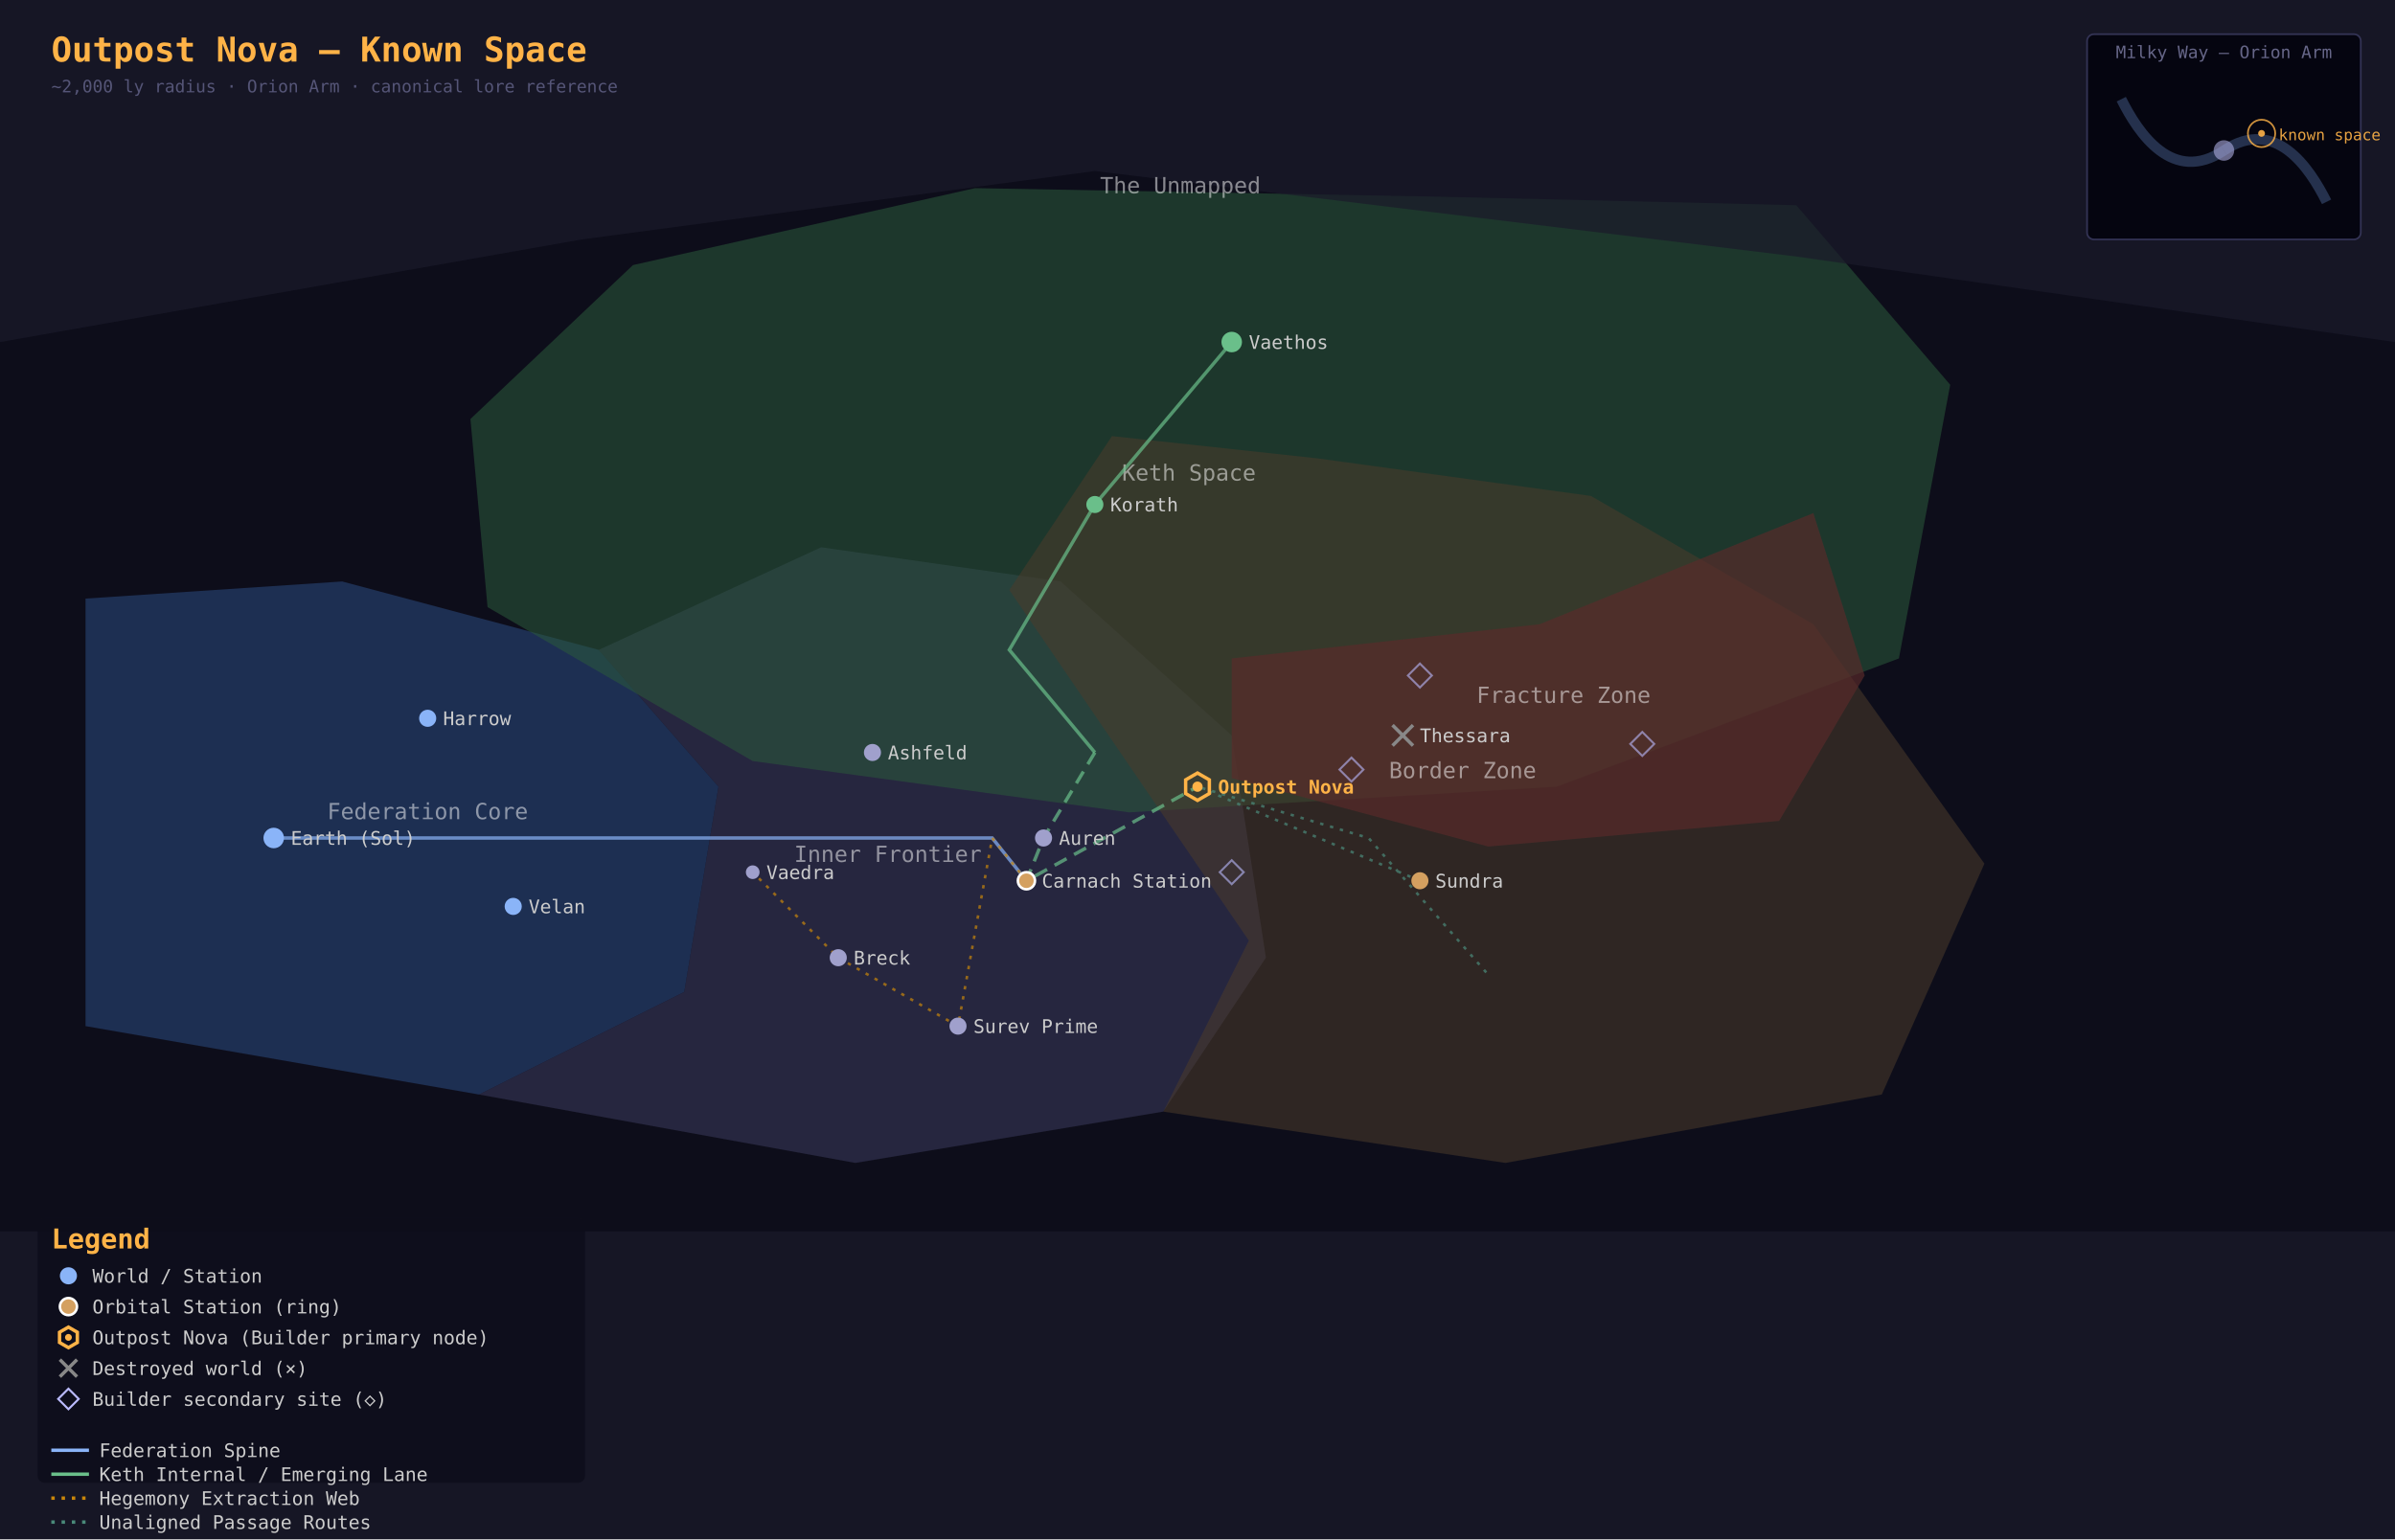
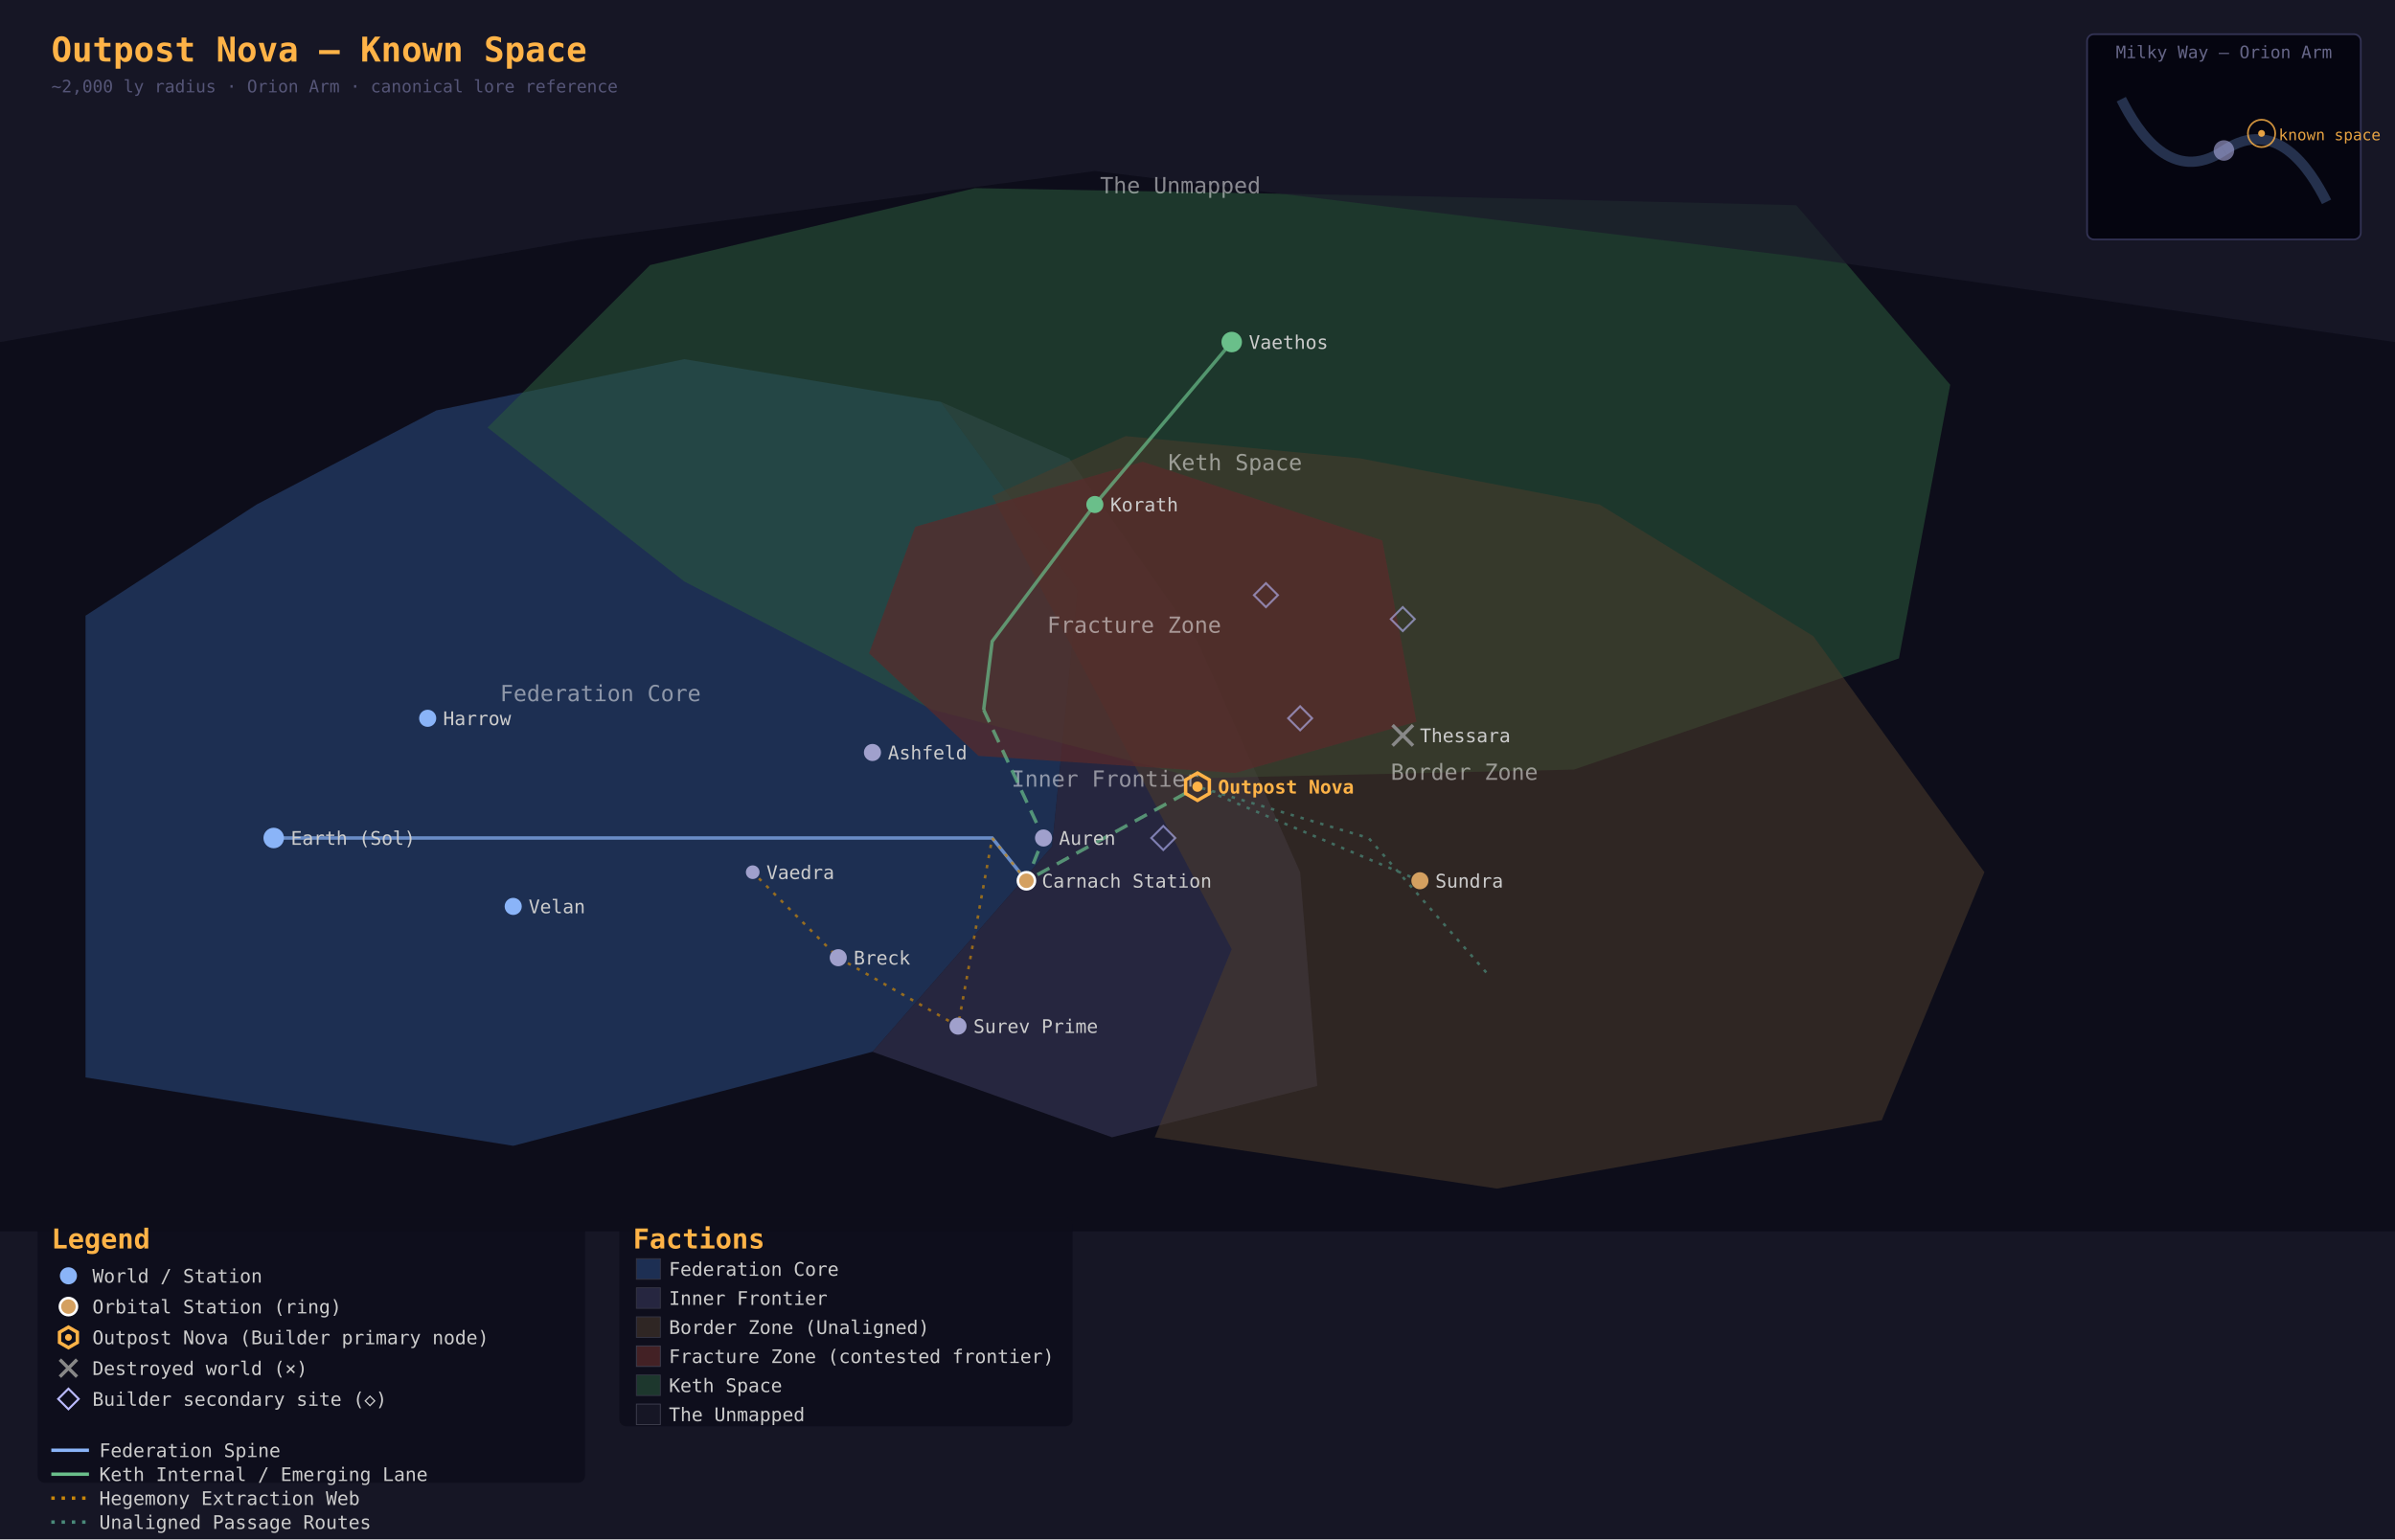
<svg xmlns="http://www.w3.org/2000/svg" width="1400" height="900" viewBox="0 0 1400 900">
  <rect width="1400" height="900" fill="#0d0d1a" />
-   <polygon points="50,350 50,600 280,640 400,580 420,460 350,380 200,340" fill="#2a4a7f" opacity="0.55" stroke="none" />
-   <polygon points="350,380 420,460 400,580 280,640 500,680 680,650 740,560 720,430 620,340 480,320" fill="#3a3a5c" opacity="0.55" stroke="none" />
-   <polygon points="840,115 570,110 370,155 275,245 285,355 440,445 660,475 910,460 1110,385 1140,225 1050,120" fill="#2a5a3a" opacity="0.55" stroke="none" />
-   <polygon points="590,345 730,550 680,650 880,680 1100,640 1160,505 1060,365 930,290 770,268 650,255" fill="#4a3a2a" opacity="0.55" stroke="none" />
-   <polygon points="720,385 900,365 1060,300 1090,395 1040,480 870,495 720,455" fill="#5a2a2a" opacity="0.65" stroke="none" />
+   <polygon points="50,360 50,630 300,670 510,615 615,495 630,345 550,235 400,210 255,240 150,295" fill="#2a4a7f" opacity="0.55" stroke="none" />
+   <polygon points="550,235 630,345 615,495 510,615 650,665 770,635 760,510 700,375 625,268" fill="#3a3a5c" opacity="0.55" stroke="none" />
+   <polygon points="840,115 570,110 380,155 285,250 400,340 545,415 700,455 920,450 1110,385 1140,225 1050,120" fill="#2a5a3a" opacity="0.55" stroke="none" />
+   <polygon points="580,290 720,555 675,665 875,695 1100,655 1160,510 1060,372 935,295 795,268 658,255" fill="#4a3a2a" opacity="0.55" stroke="none" />
+   <polygon points="535,308 668,270 808,316 828,422 722,452 572,442 508,382" fill="#5a2a2a" opacity="0.7" stroke="none" />
  <polygon points="0,0 1400,0 1400,200 1050,150 640,100 340,140 0,200" fill="#1a1a2a" opacity="0.7" stroke="none" />
  <polygon points="0,720 1400,720 1400,900 0,900" fill="#1a1a2a" opacity="0.7" stroke="none" />
-   <text x="250" y="479" text-anchor="middle" font-family="monospace" font-size="13" fill="#ffffff" opacity="0.5">Federation Core</text>
-   <text x="519" y="504" text-anchor="middle" font-family="monospace" font-size="13" fill="#ffffff" opacity="0.5">Inner Frontier</text>
-   <text x="695" y="281" text-anchor="middle" font-family="monospace" font-size="13" fill="#ffffff" opacity="0.5">Keth Space</text>
-   <text x="855" y="455" text-anchor="middle" font-family="monospace" font-size="13" fill="#ffffff" opacity="0.5">Border Zone</text>
-   <text x="914" y="411" text-anchor="middle" font-family="monospace" font-size="13" fill="#ffffff" opacity="0.5">Fracture Zone</text>
+   <text x="351" y="410" text-anchor="middle" font-family="monospace" font-size="13" fill="#ffffff" opacity="0.5">Federation Core</text>
+   <text x="646" y="460" text-anchor="middle" font-family="monospace" font-size="13" fill="#ffffff" opacity="0.5">Inner Frontier</text>
+   <text x="722" y="275" text-anchor="middle" font-family="monospace" font-size="13" fill="#ffffff" opacity="0.5">Keth Space</text>
+   <text x="856" y="456" text-anchor="middle" font-family="monospace" font-size="13" fill="#ffffff" opacity="0.5">Border Zone</text>
+   <text x="663" y="370" text-anchor="middle" font-family="monospace" font-size="13" fill="#ffffff" opacity="0.5">Fracture Zone</text>
  <text x="690" y="113" text-anchor="middle" font-family="monospace" font-size="13" fill="#ffffff" opacity="0.5">The Unmapped</text>
  <polyline points="160,490 300,490 440,490 580,490 600,515" fill="none" stroke="#8ab4f8" stroke-width="2" opacity="0.7" />
-   <polyline points="720,200 640,295 590,380 640,440" fill="none" stroke="#6abf8a" stroke-width="2" opacity="0.7" />
-   <polyline points="640,440 610,490 600,515 700,460" fill="none" stroke="#6abf8a" stroke-width="2" stroke-dasharray="8,5" opacity="0.7" />
+   <polyline points="720,200 640,295 580,375 575,415" fill="none" stroke="#6abf8a" stroke-width="2" opacity="0.7" />
+   <polyline points="575,415 610,490 600,515 700,460" fill="none" stroke="#6abf8a" stroke-width="2" stroke-dasharray="8,5" opacity="0.7" />
  <polyline points="600,515 580,490 560,600 490,560 440,510" fill="none" stroke="#c8860a" stroke-width="1.5" stroke-dasharray="2,4" opacity="0.7" />
  <polyline points="830,515 700,460 800,490 870,570" fill="none" stroke="#4a8a7a" stroke-width="1.5" stroke-dasharray="2,4" opacity="0.7" />
-   <polygon points="720,503 727,510 720,517 713,510" fill="none" stroke="#bbbbff" stroke-width="1.2" opacity="0.6" />
-   <polygon points="790,443 797,450 790,457 783,450" fill="none" stroke="#bbbbff" stroke-width="1.2" opacity="0.6" />
-   <polygon points="830,388 837,395 830,402 823,395" fill="none" stroke="#bbbbff" stroke-width="1.2" opacity="0.6" />
-   <polygon points="960,428 967,435 960,442 953,435" fill="none" stroke="#bbbbff" stroke-width="1.2" opacity="0.6" />
+   <polygon points="680,483 687,490 680,497 673,490" fill="none" stroke="#bbbbff" stroke-width="1.2" opacity="0.6" />
+   <polygon points="760,413 767,420 760,427 753,420" fill="none" stroke="#bbbbff" stroke-width="1.2" opacity="0.6" />
+   <polygon points="740,341 747,348 740,355 733,348" fill="none" stroke="#bbbbff" stroke-width="1.2" opacity="0.6" />
+   <polygon points="820,355 827,362 820,369 813,362" fill="none" stroke="#bbbbff" stroke-width="1.2" opacity="0.6" />
  <circle cx="160" cy="490" r="6" fill="#8ab4f8" stroke="none" stroke-width="0" />
  <text x="170" y="494" font-family="monospace" font-size="11" fill="#cccccc">Earth (Sol)</text>
  <circle cx="250" cy="420" r="5" fill="#8ab4f8" stroke="none" stroke-width="0" />
  <text x="259" y="424" font-family="monospace" font-size="11" fill="#cccccc">Harrow</text>
  <circle cx="300" cy="530" r="5" fill="#8ab4f8" stroke="none" stroke-width="0" />
  <text x="309" y="534" font-family="monospace" font-size="11" fill="#cccccc">Velan</text>
  <circle cx="490" cy="560" r="5" fill="#a0a0cc" stroke="none" stroke-width="0" />
  <text x="499" y="564" font-family="monospace" font-size="11" fill="#cccccc">Breck</text>
  <circle cx="610" cy="490" r="5" fill="#a0a0cc" stroke="none" stroke-width="0" />
  <text x="619" y="494" font-family="monospace" font-size="11" fill="#cccccc">Auren</text>
  <circle cx="560" cy="600" r="5" fill="#a0a0cc" stroke="none" stroke-width="0" />
  <text x="569" y="604" font-family="monospace" font-size="11" fill="#cccccc">Surev Prime</text>
  <circle cx="440" cy="510" r="4" fill="#a0a0cc" stroke="none" stroke-width="0" />
  <text x="448" y="514" font-family="monospace" font-size="11" fill="#cccccc">Vaedra</text>
  <circle cx="510" cy="440" r="5" fill="#a0a0cc" stroke="none" stroke-width="0" />
  <text x="519" y="444" font-family="monospace" font-size="11" fill="#cccccc">Ashfeld</text>
  <circle cx="600" cy="515" r="5" fill="#d4a060" stroke="#ffffff" stroke-width="1.5" />
  <text x="609" y="519" font-family="monospace" font-size="11" fill="#cccccc">Carnach Station</text>
  <circle cx="830" cy="515" r="5" fill="#d4a060" stroke="none" stroke-width="0" />
  <text x="839" y="519" font-family="monospace" font-size="11" fill="#cccccc">Sundra</text>
  <polygon points="706.928,456.0 706.928,464.0 700.0,468.0 693.072,464.0 693.072,456.0 700.0,452.0" fill="none" stroke="#ffb347" stroke-width="2" />
  <circle cx="700" cy="460" r="3" fill="#ffb347" />
  <text x="712" y="464" font-family="monospace" font-size="11" fill="#ffb347" font-weight="bold">Outpost Nova</text>
  <line x1="814" y1="424" x2="826" y2="436" stroke="#888888" stroke-width="2" />
  <line x1="826" y1="424" x2="814" y2="436" stroke="#888888" stroke-width="2" />
  <text x="830" y="434" font-family="monospace" font-size="11" fill="#cccccc">Thessara</text>
  <circle cx="720" cy="200" r="6" fill="#6abf8a" stroke="none" stroke-width="0" />
  <text x="730" y="204" font-family="monospace" font-size="11" fill="#cccccc">Vaethos</text>
  <circle cx="640" cy="295" r="5" fill="#6abf8a" stroke="none" stroke-width="0" />
  <text x="649" y="299" font-family="monospace" font-size="11" fill="#cccccc">Korath</text>
  <rect x="22" y="712" width="320" height="155" fill="#0d0d1a" opacity="0.8" rx="4" />
  <text x="30" y="730" font-family="monospace" fill="#ffb347" font-weight="bold" font-size="16">Legend</text>
  <circle cx="40" cy="746" r="5" fill="#8ab4f8" />
  <text x="54" y="750" font-family="monospace" font-size="11" fill="#cccccc">World / Station</text>
  <circle cx="40" cy="764" r="5" fill="#d4a060" stroke="#ffffff" stroke-width="1.5" />
  <text x="54" y="768" font-family="monospace" font-size="11" fill="#cccccc">Orbital Station (ring)</text>
  <polygon points="45.196,779.0 45.196,785.0 40.0,788.0 34.804,785.0 34.804,779.0 40.0,776.0" fill="none" stroke="#ffb347" stroke-width="2" />
  <circle cx="40" cy="782" r="2" fill="#ffb347" />
  <text x="54" y="786" font-family="monospace" font-size="11" fill="#cccccc">Outpost Nova (Builder primary node)</text>
  <line x1="35" y1="795" x2="45" y2="805" stroke="#888888" stroke-width="2" />
  <line x1="45" y1="795" x2="35" y2="805" stroke="#888888" stroke-width="2" />
  <text x="54" y="804" font-family="monospace" font-size="11" fill="#cccccc">Destroyed world (×)</text>
  <polygon points="40,812 46,818 40,824 34,818" fill="none" stroke="#bbbbff" stroke-width="1.2" />
  <text x="54" y="822" font-family="monospace" font-size="11" fill="#cccccc">Builder secondary site (◇)</text>
  <line x1="30" y1="848" x2="52" y2="848" stroke="#8ab4f8" stroke-width="2" />
  <text x="58" y="852" font-family="monospace" font-size="11" fill="#cccccc">Federation Spine</text>
  <line x1="30" y1="862" x2="52" y2="862" stroke="#6abf8a" stroke-width="2" />
  <text x="58" y="866" font-family="monospace" font-size="11" fill="#cccccc">Keth Internal / Emerging Lane</text>
  <line x1="30" y1="876" x2="52" y2="876" stroke="#c8860a" stroke-width="2" stroke-dasharray="2,4" />
  <text x="58" y="880" font-family="monospace" font-size="11" fill="#cccccc">Hegemony Extraction Web</text>
  <line x1="30" y1="890" x2="52" y2="890" stroke="#4a8a7a" stroke-width="2" stroke-dasharray="2,4" />
  <text x="58" y="894" font-family="monospace" font-size="11" fill="#cccccc">Unaligned Passage Routes</text>
+   <rect x="362" y="712" width="265" height="122" fill="#0d0d1a" opacity="0.8" rx="4" />
+   <text x="370" y="730" font-family="monospace" fill="#ffb347" font-weight="bold" font-size="16">Factions</text>
+   <rect x="372" y="736" width="14" height="12" fill="#2a4a7f" opacity="0.55" stroke="#555566" stroke-width="0.5" />
+   <text x="391" y="746" font-family="monospace" font-size="11" fill="#cccccc">Federation Core</text>
+   <rect x="372" y="753" width="14" height="12" fill="#3a3a5c" opacity="0.55" stroke="#555566" stroke-width="0.5" />
+   <text x="391" y="763" font-family="monospace" font-size="11" fill="#cccccc">Inner Frontier</text>
+   <rect x="372" y="770" width="14" height="12" fill="#4a3a2a" opacity="0.55" stroke="#555566" stroke-width="0.5" />
+   <text x="391" y="780" font-family="monospace" font-size="11" fill="#cccccc">Border Zone (Unaligned)</text>
+   <rect x="372" y="787" width="14" height="12" fill="#5a2a2a" opacity="0.7" stroke="#555566" stroke-width="0.5" />
+   <text x="391" y="797" font-family="monospace" font-size="11" fill="#cccccc">Fracture Zone (contested frontier)</text>
+   <rect x="372" y="804" width="14" height="12" fill="#2a5a3a" opacity="0.55" stroke="#555566" stroke-width="0.5" />
+   <text x="391" y="814" font-family="monospace" font-size="11" fill="#cccccc">Keth Space</text>
+   <rect x="372" y="821" width="14" height="12" fill="#1a1a2a" opacity="0.7" stroke="#555566" stroke-width="0.5" />
+   <text x="391" y="831" font-family="monospace" font-size="11" fill="#cccccc">The Unmapped</text>
  <rect x="1220" y="20" width="160" height="120" fill="#050510" rx="4" stroke="#333355" stroke-width="1" />
  <text x="1300" y="34" text-anchor="middle" font-family="monospace" font-size="10" fill="#666688">Milky Way — Orion Arm</text>
  <path d="M 1300 88 C 1330,68 1350,98 1360,118" fill="none" stroke="#334466" stroke-width="6" opacity="0.7" />
  <path d="M 1300 88 C 1270,108 1250,78 1240,58" fill="none" stroke="#334466" stroke-width="6" opacity="0.7" />
  <circle cx="1300" cy="88" r="6" fill="#aaaadd" opacity="0.6" />
  <circle cx="1322" cy="78" r="8" fill="none" stroke="#ffb347" stroke-width="1" opacity="0.8" />
  <circle cx="1322" cy="78" r="2" fill="#ffb347" opacity="0.9" />
  <text x="1332" y="82" font-family="monospace" font-size="9" fill="#ffb347" opacity="0.9">known space</text>
  <text x="30" y="36" font-family="monospace" fill="#ffb347" font-weight="bold" font-size="20">Outpost Nova — Known Space</text>
  <text x="30" y="54" font-family="monospace" font-size="10" fill="#555577">~2,000 ly radius · Orion Arm · canonical lore reference</text>
</svg>
